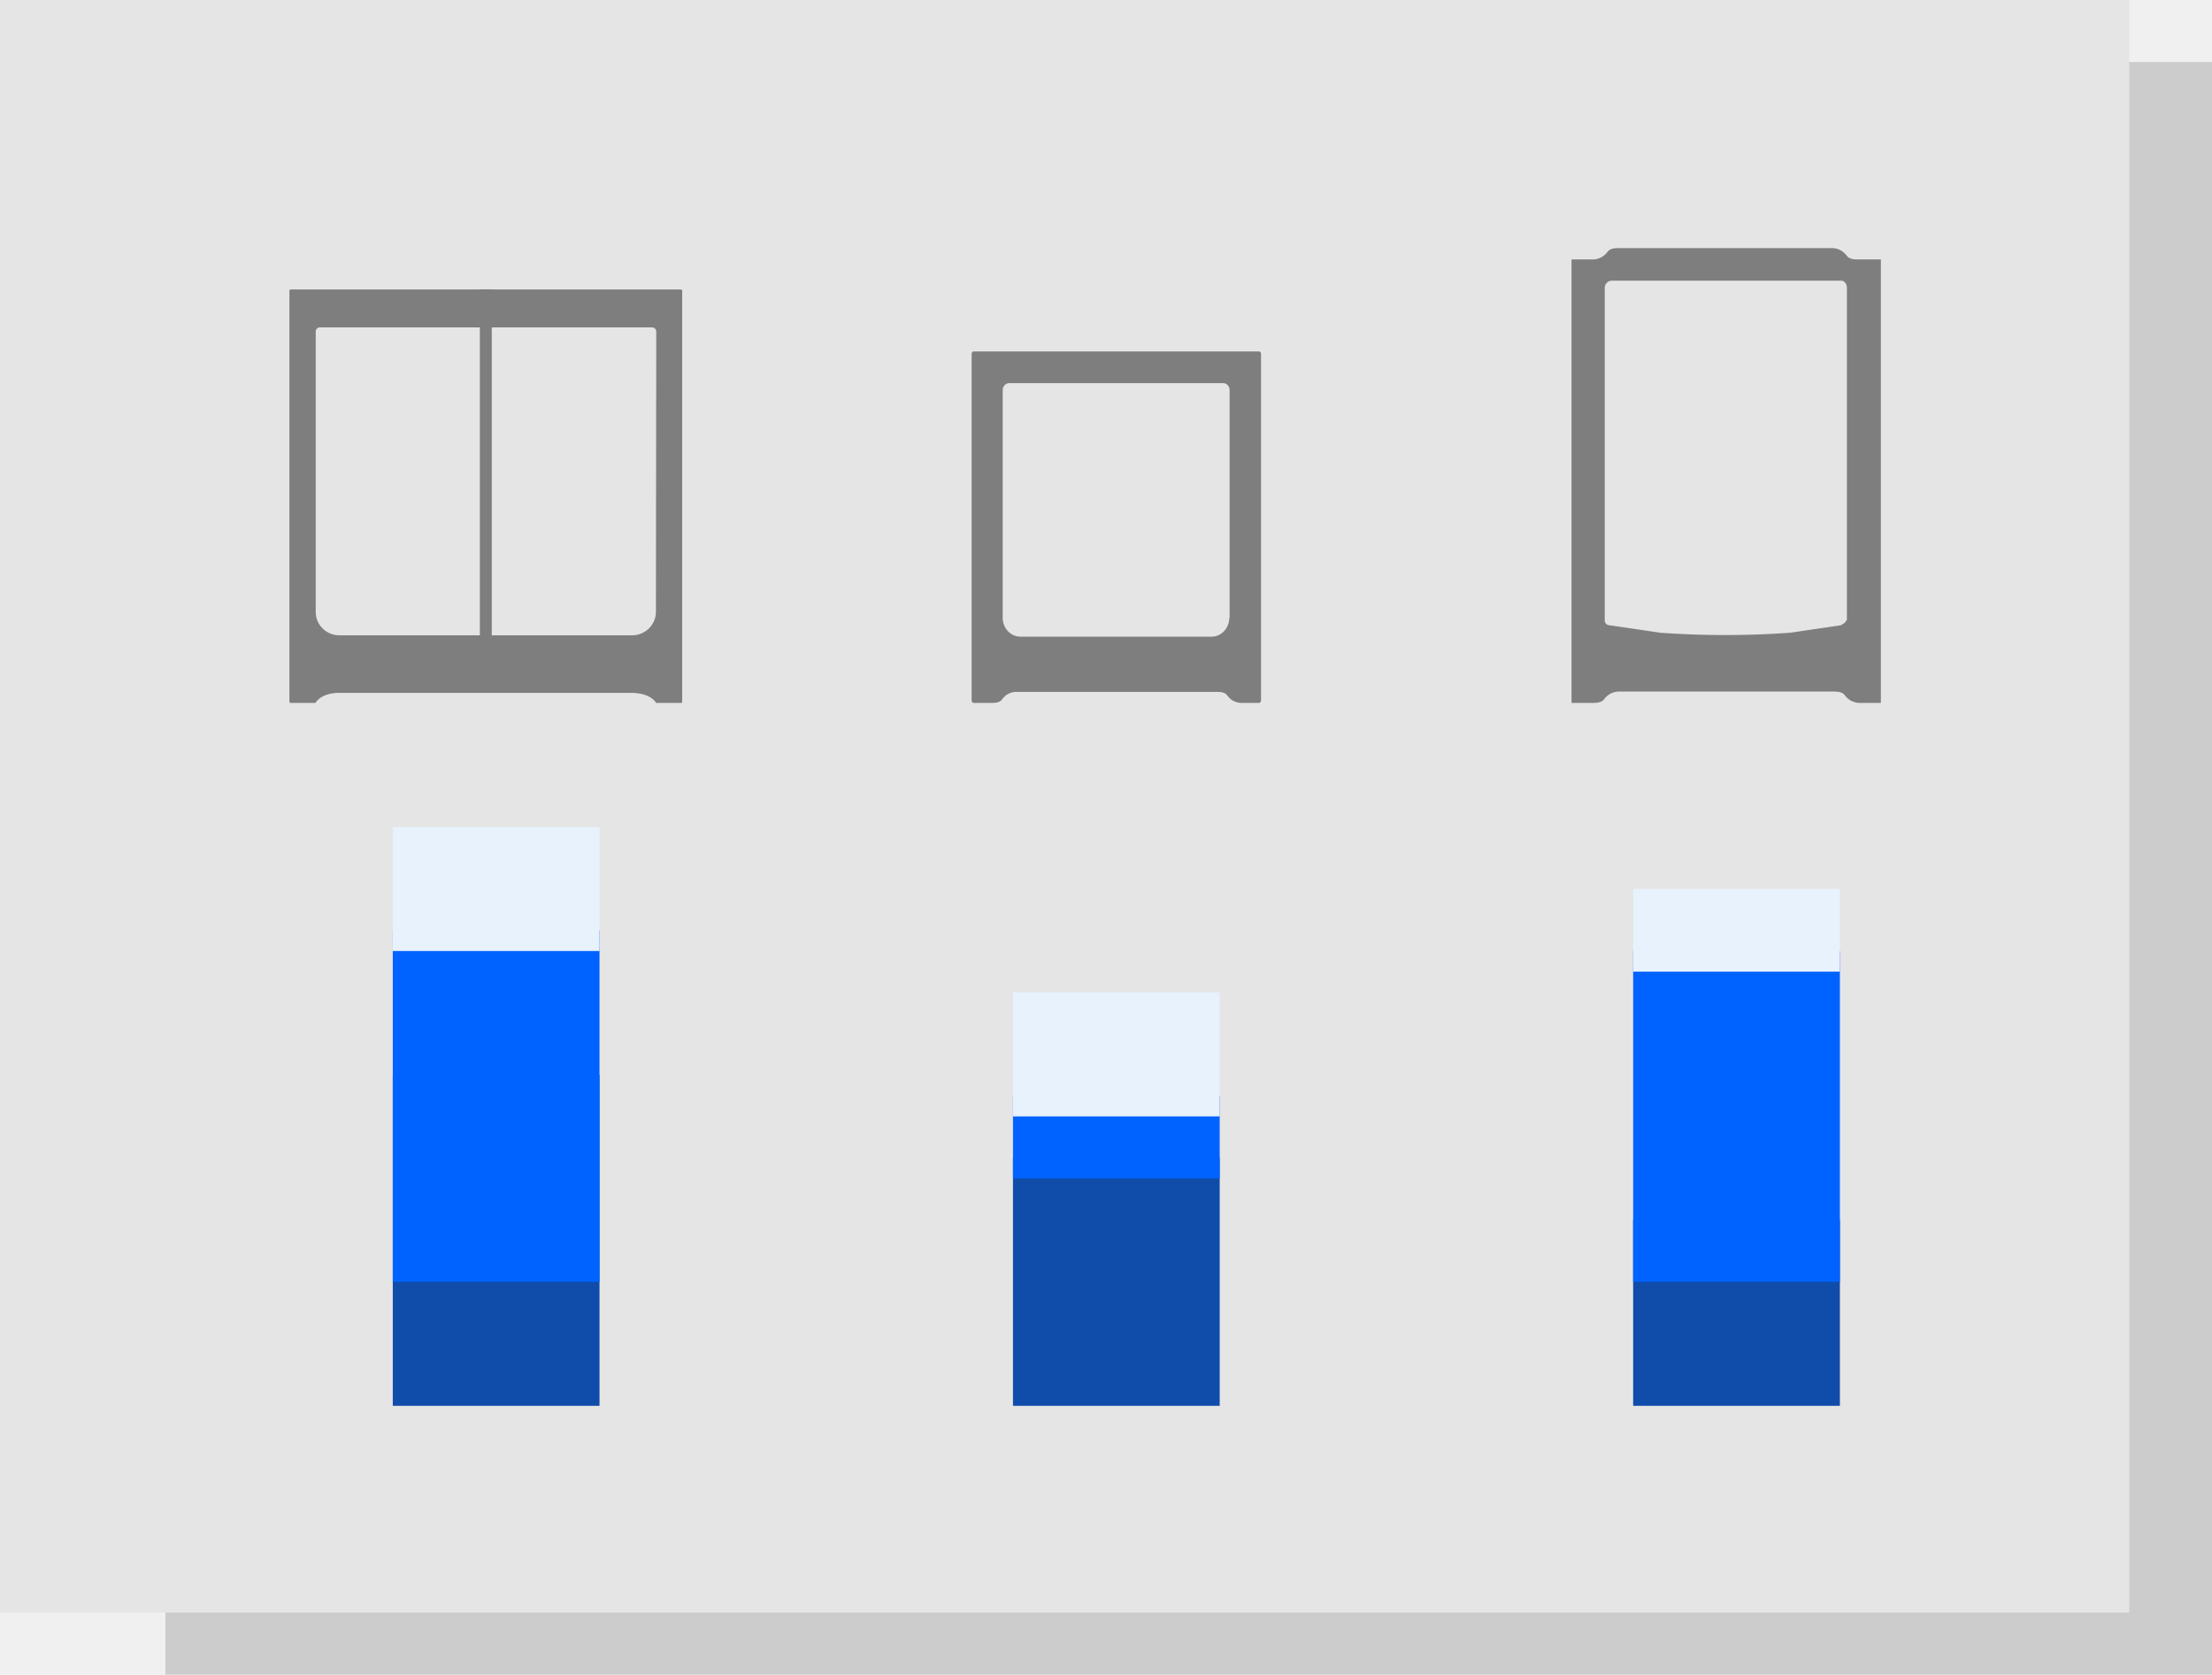
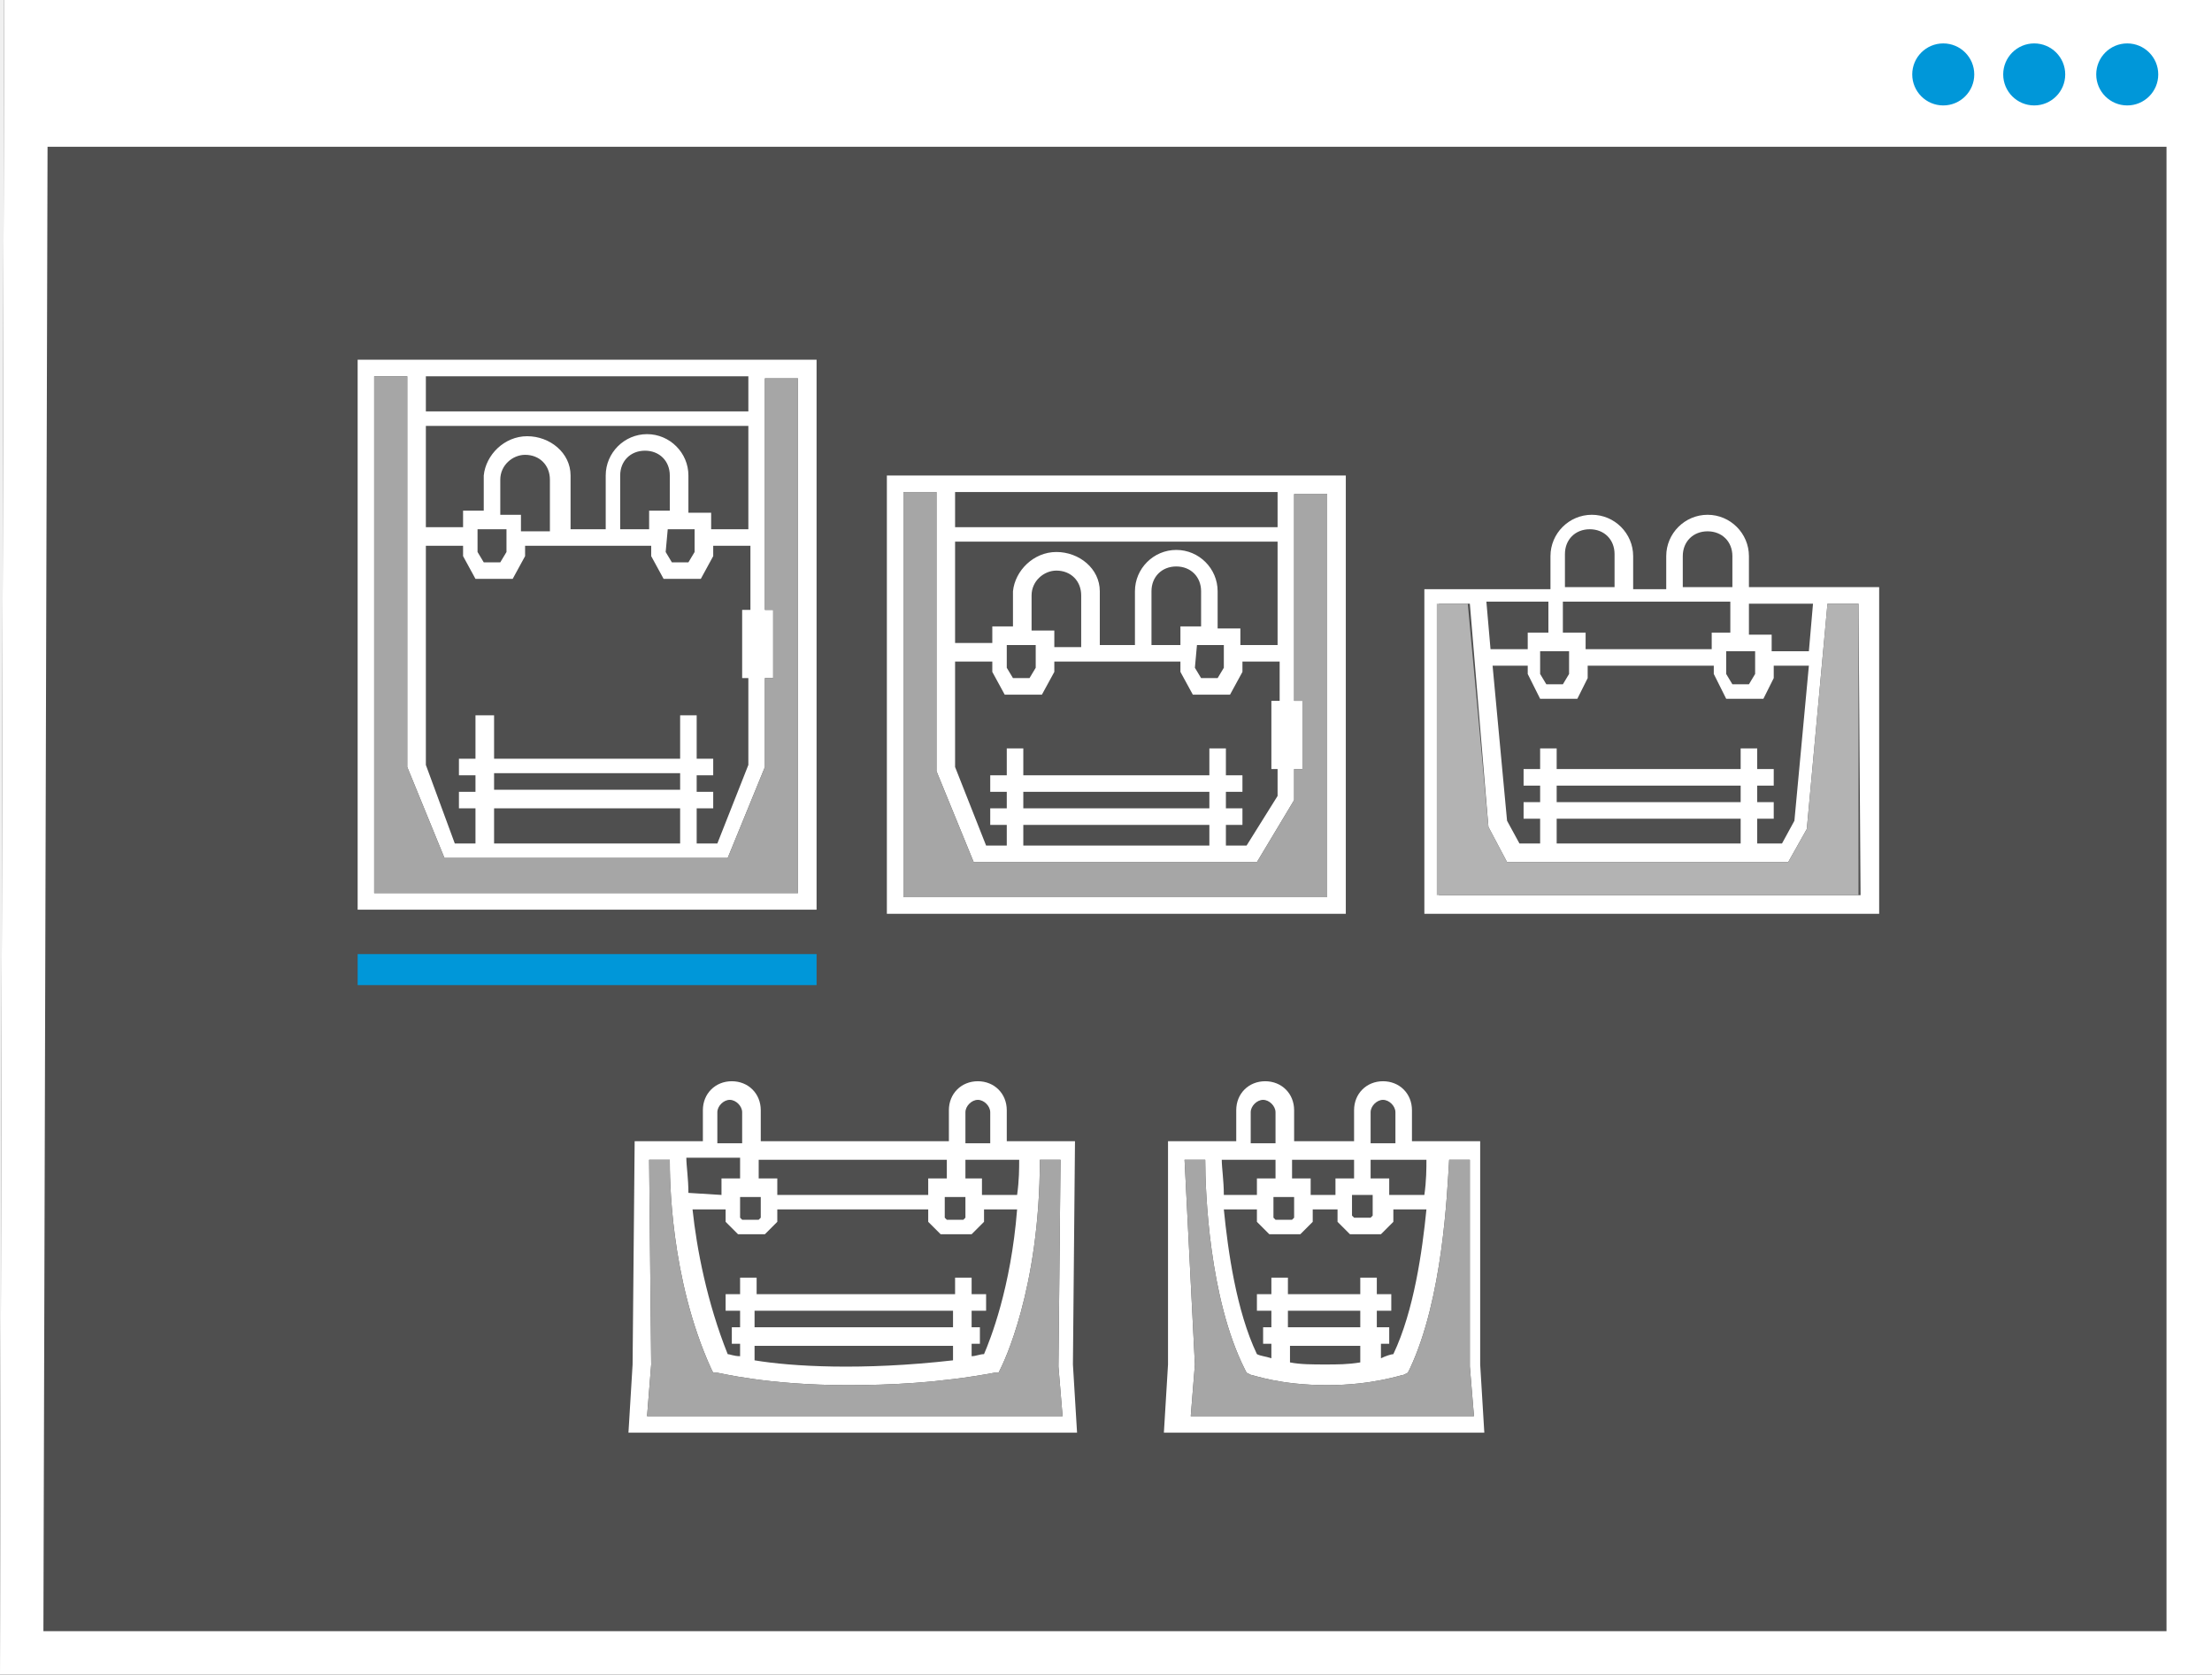
- <svg xmlns="http://www.w3.org/2000/svg" width="107px" height="81px" viewBox="0 0 107 81" version="1.1">
-   <g id="0419-data-collection-update" stroke="none" stroke-width="1" fill="none" fill-rule="evenodd">
-     <g id="4.-collect-data-updated" transform="translate(-410, -330)">
-       <g id="Machine-types" transform="translate(410, 330)">
-         <rect id="Rectangle-Copy-4" fill="#CCCCCC" x="8" y="3" width="99" height="78" />
-         <rect id="Rectangle-Copy-8" fill="#E5E5E5" x="0" y="0" width="103" height="78" />
-         <rect id="Rectangle-Copy-18" fill="#104CAA" x="19" y="52" width="10" height="16" />
-         <rect id="Rectangle-Copy-21" fill="#0063FF" x="19" y="45" width="10" height="17" />
-         <rect id="Rectangle-Copy-24" fill="#E8F2FC" x="19" y="40" width="10" height="6" />
-         <rect id="Rectangle-Copy-19" fill="#104CAA" x="49" y="56" width="10" height="12" />
-         <rect id="Rectangle-Copy-22" fill="#0063FF" x="49" y="53" width="10" height="4" />
-         <rect id="Rectangle-Copy-25" fill="#E8F2FC" x="49" y="48" width="10" height="6" />
-         <rect id="Rectangle-Copy-20" fill="#104CAA" x="79" y="59" width="10" height="9" />
-         <rect id="Rectangle-Copy-23" fill="#0063FF" x="79" y="46" width="10" height="16" />
-         <rect id="Rectangle-Copy-26" fill="#E8F2FC" x="79" y="43" width="10" height="4" />
-         <g id="UMS5" transform="translate(14, 14)" fill="#7E7E7E" fill-rule="nonzero">
-           <path d="M18.932,0 L0.051,0 L0,0.033 L0,19.967 L0.034,20 L1.255,20 C1.629,19.433 2.545,19.516 2.545,19.516 L16.455,19.516 C16.455,19.516 17.371,19.45 17.745,20 L18.966,20 L19,19.967 L19,0.033 L18.932,0 Z M17.728,15.596 C17.728,16.23 17.202,16.731 16.574,16.731 L2.426,16.731 C1.781,16.731 1.272,16.23 1.272,15.596 L1.272,2.035 C1.272,1.935 1.357,1.835 1.476,1.835 L17.541,1.835 C17.643,1.835 17.745,1.918 17.745,2.035 L17.728,15.596 Z" id="Shape" />
-           <polygon id="Path" points="9.212 0 9.788 0 9.788 17.647 9.212 17.647" />
-         </g>
-         <g id="UM3" transform="translate(47, 17)" fill="#7E7E7E" fill-rule="nonzero">
-           <path d="M13.9,0 L0.1,0 C0.05,0 0,0.053 0,0.107 L0,16.893 C0,16.947 0.05,17 0.1,17 L1.002,17 C1.203,17 1.403,16.964 1.504,16.786 L1.604,16.68 C1.737,16.555 1.921,16.484 2.105,16.466 L11.895,16.466 C12.095,16.466 12.296,16.502 12.396,16.68 L12.496,16.786 C12.63,16.911 12.814,16.982 12.998,17 L13.9,17 C13.95,17 14,16.947 14,16.893 L14,0.107 C14,0.053 13.95,0 13.9,0 Z M12.463,12.888 C12.463,13.386 12.079,13.796 11.611,13.796 L2.356,13.796 C1.888,13.796 1.504,13.386 1.504,12.888 L1.504,1.869 C1.504,1.691 1.637,1.531 1.821,1.531 L12.162,1.531 C12.329,1.531 12.48,1.673 12.48,1.869 L12.48,12.888 L12.463,12.888 Z" id="Shape" />
-         </g>
-         <g id="UM2e" transform="translate(76, 12)" fill="#7E7E7E" fill-rule="nonzero">
-           <path d="M13.839,0.55 C13.625,0.55 13.411,0.513 13.304,0.33 L13.196,0.22 C13.046,0.088 12.858,0.01 12.661,0 L2.268,0 C2.054,0 1.839,0.037 1.732,0.22 L1.625,0.33 C1.475,0.462 1.287,0.54 1.089,0.55 L0.018,0.55 L0.018,22 L1.089,22 C1.304,22 1.518,21.963 1.625,21.78 L1.732,21.67 C1.882,21.538 2.07,21.46 2.268,21.45 L12.732,21.45 C12.946,21.45 13.161,21.487 13.268,21.67 L13.375,21.78 C13.525,21.912 13.713,21.99 13.911,22 L14.982,22 L14.982,0.55 L13.839,0.55 Z M13.304,18.022 C13.268,18.132 13.161,18.168 13.054,18.242 L10.571,18.608 C8.446,18.755 6.429,18.755 4.321,18.608 L1.839,18.242 C1.732,18.242 1.625,18.132 1.625,18.022 L1.625,1.907 C1.625,1.76 1.768,1.577 1.946,1.577 L13.089,1.577 C13.196,1.577 13.339,1.723 13.339,1.907 L13.339,18.003 L13.304,18.003 L13.304,18.022 Z" id="Shape" />
-         </g>
+ <svg xmlns="http://www.w3.org/2000/svg" version="1.1" id="Capa_1" x="0px" y="0px" viewBox="0 0 107 81" style="enable-background:new 0 0 107 81;" xml:space="preserve">
+   <style type="text/css">
+ 	.st0{fill:#4F4F4F;}
+ 	.st1{fill:none;stroke:#FFFFFF;stroke-width:2;stroke-miterlimit:10;}
+ 	.st2{fill:none;stroke:#FFFFFF;stroke-width:2.137;stroke-miterlimit:10;}
+ 	.st3{fill:#FFFFFF;}
+ 	.st4{fill:#A6A6A6;}
+ 	.st5{fill:#0097D9;}
+ 	.st6{fill:#B3B3B3;}
+ 	.st7{fill:none;stroke:#0097D9;stroke-width:1.5;stroke-miterlimit:10;}
+ </style>
+   <g>
+     <polygon class="st0" points="0,81 0.2,0 107,0 107,81  " />
+     <path class="st1" d="M104.4,11.9" />
+     <path class="st2" d="M104.4,12.6" />
+     <path class="st3" d="M0.2,0L0,81h107V0H0.2z M2.1,78.9L2.3,7.1h102.5v71.8H2.1z" />
+     <g>
+       <path class="st3" d="M71.8,69.3L71.6,66V55.2h-3.3v-1.5c0-0.8-0.6-1.4-1.4-1.4s-1.4,0.6-1.4,1.4v1.5h-2.9v-1.5    c0-0.8-0.6-1.4-1.4-1.4c-0.8,0-1.4,0.6-1.4,1.4v1.5h-3.3l0,10.8l-0.2,3.3H71.8z M66.6,64.2v-0.8h0.7v-0.8h-0.7v-0.8h-0.8v0.8h-3.5    v-0.8h-0.8v0.8h-0.7v0.8h0.7v0.8h-0.4V65h0.4v0.7c-0.3-0.1-0.5-0.1-0.7-0.2c-1-2.1-1.4-5-1.6-7h1.6v0.6l0.6,0.6h1.5l0.6-0.6v-0.6    h1.2v0.6l0.6,0.6h1.5l0.6-0.6v-0.6H69c-0.2,2-0.6,4.9-1.6,7c-0.1,0-0.4,0.1-0.6,0.2V65h0.4v-0.8H66.6z M62.3,64.2v-0.8h3.5v0.8    H62.3z M65.8,65.1v0.8C65.2,66,64.7,66,64.1,66s-1.2,0-1.7-0.1v-0.8H65.8z M62.6,57.9v1L62.5,59h-0.8l-0.1-0.1v-1H62.6z     M66.4,57.8v1l-0.1,0.1h-0.8l-0.1-0.1v-1H66.4z M66.3,53.8c0-0.3,0.3-0.6,0.6-0.6c0.3,0,0.6,0.3,0.6,0.6v1.5h-1.2V53.8z M69,56.1    c0,0.4,0,1-0.1,1.7l0,0h-1.7V57h-0.9v-0.9H69z M65.5,56.1V57h-0.9v0.8h-1.2V57h-0.9v-0.9H65.5z M60.5,53.8c0-0.3,0.3-0.6,0.6-0.6    s0.6,0.3,0.6,0.6v1.5h-1.2L60.5,53.8z M61.7,56.1V57h-0.9v0.8h-1.6l0,0c0-0.7-0.1-1.3-0.1-1.7H61.7z M57.3,56.1h1    c0,1.6,0.2,6.7,1.9,10.1l0.1,0.2l0.2,0.1c0.1,0,1.4,0.5,3.7,0.5c2.2,0,3.6-0.5,3.7-0.5l0.2-0.1l0.1-0.2c1.6-3.4,1.8-8.5,1.9-10.1    h1v10l0.2,2.4H57.6l0.2-2.5L57.3,56.1z" />
+       <path class="st3" d="M52.1,69.3L51.9,66L52,55.2h-3.3v-1.5c0-0.8-0.6-1.4-1.4-1.4c-0.8,0-1.4,0.6-1.4,1.4v1.5h-9.1v-1.5    c0-0.8-0.6-1.4-1.4-1.4c-0.8,0-1.4,0.6-1.4,1.4v1.5h-3.3L30.6,66l-0.2,3.3H52.1z M46.1,64.2h-9.6v-0.8h9.6V64.2z M46.1,65.1v0.7    c-4.4,0.5-7.8,0.3-9.6,0v-0.7H46.1z M47,64.2v-0.8h0.7v-0.8H47v-0.8h-0.8v0.8h-9.6v-0.8h-0.8v0.8h-0.7v0.8h0.7v0.8h-0.4V65h0.4    v0.6c-0.3,0-0.5-0.1-0.6-0.1c-1-2.5-1.5-5.1-1.7-7h1.6v0.6l0.6,0.6H37l0.6-0.6v-0.6h7.3v0.6l0.6,0.6H47l0.6-0.6v-0.6h1.6    c-0.3,3.8-1.3,6.3-1.6,7c-0.2,0-0.4,0.1-0.6,0.1V65h0.4v-0.8H47z M46.7,57v-0.9h2.6c0,0.4,0,1-0.1,1.7l0,0h-1.7V57H46.7z     M46.7,57.9v1L46.6,59h-0.8l-0.1-0.1v-1H46.7z M45.8,57h-0.9v0.8h-7.3V57h-0.9v-0.9h9.1C45.8,56.1,45.8,57,45.8,57z M33.3,57.7    c0-0.7-0.1-1.3-0.1-1.7h2.6v1h-0.9v0.8L33.3,57.7L33.3,57.7z M35.8,57.9h1v1L36.7,59h-0.8l-0.1-0.1C35.8,58.9,35.8,57.9,35.8,57.9    z M46.7,53.8c0-0.3,0.3-0.6,0.6-0.6s0.6,0.3,0.6,0.6v1.5h-1.2C46.7,55.3,46.7,53.8,46.7,53.8z M34.7,53.8c0-0.3,0.3-0.6,0.6-0.6    s0.6,0.3,0.6,0.6v1.5h-1.2C34.7,55.3,34.7,53.8,34.7,53.8z M31.4,56.1h1c0,0.8,0,5.7,2,10.1l0.1,0.2h0.2c0.1,0,2.4,0.6,6.3,0.6    c2,0,4.4-0.1,7.1-0.6h0.2l0.1-0.2c0.1-0.2,1.9-3.8,1.9-10.1l0,0h1l-0.1,10l0.2,2.4H31.3l0.2-2.5L31.4,56.1z" />
+     </g>
+     <path class="st3" d="M42.9,23v21.2h22.2V23H42.9z M61.8,37.2v1.3l-1.5,2.4h-1v-1h0.8v-0.8h-0.8v-0.8h0.8v-0.8h-0.8v-1.3h-0.8v1.3   h-9v-1.3h-0.8v1.3h-0.8v0.8h0.8v0.8h-0.8v0.8h0.8v1h-1l-1.5-3.8V32H48v0.5l0.6,1.1h1.8l0.6-1.1V32h6.1v0.5l0.6,1.1h1.8l0.6-1.1V32   h1.8v1.9h-0.4v3.3H61.8z M58.5,39.9v1h-9v-1H58.5z M49.5,39.1v-0.8h9v0.8H49.5z M61.8,31.2H60v-0.8h-1.1v-1.8l0,0c0-1.1-0.9-2-2-2   s-2,0.9-2,2v2.6h-1.7v-2.6l0,0c0-1.1-1-1.9-2.1-1.9s-2,0.9-2.1,1.9l0,0v1.7h-1v0.8h-1.8v-4.9h15.6C61.8,26.2,61.8,31.2,61.8,31.2z    M57.1,30.4v0.8h-1.4v-2.6c0-0.7,0.5-1.2,1.2-1.2s1.2,0.5,1.2,1.2v1.7h-1V30.4z M57.9,31.2h1.3v1.1l-0.3,0.5h-0.8l-0.3-0.5   L57.9,31.2L57.9,31.2z M49.9,30.4v-1.6c0-0.7,0.6-1.2,1.2-1.2c0.7,0,1.2,0.5,1.2,1.2v2.5H51v-0.8h-1.1V30.4z M50.1,31.2v1.1   l-0.3,0.5H49l-0.3-0.5v-1.1C48.7,31.2,50.1,31.2,50.1,31.2z M61.8,25.5H46.2v-1.7h15.6C61.8,23.8,61.8,25.5,61.8,25.5z M64.3,43.4   H43.7V23.8h1.6v13.5l1.8,4.4h13.7l1.8-3v-1.5H63v-3.3h-0.4v-10h1.6v19.5H64.3z" />
+     <path class="st3" d="M17.3,17.4V44h22.2V17.4H17.3z M36.2,32.8V37l-1.5,3.8h-1v-1.7h0.8v-0.8h-0.8v-0.8h0.8v-0.8h-0.8v-2.1h-0.8   v2.1h-9v-2.1H23v2.1h-0.8v0.8H23v0.8h-0.8v0.8H23v1.7h-1L20.6,37V26.4h1.8v0.5L23,28h1.8l0.6-1.1v-0.5h6.1v0.5l0.6,1.1h1.8l0.6-1.1   v-0.5h1.8v3.1h-0.4v3.3H36.2z M32.9,39.1v1.7h-9v-1.7H32.9z M23.9,38.2v-0.8h9v0.8H23.9z M36.2,25.6h-1.8v-0.8h-1.1V23l0,0   c0-1.1-0.9-2-2-2c-1.1,0-2,0.9-2,2v2.6h-1.7V23l0,0c0-1.1-1-1.9-2.1-1.9s-2,0.9-2.1,1.9l0,0v1.7h-1v0.8h-1.8v-4.9h15.6   C36.2,20.6,36.2,25.6,36.2,25.6z M31.4,24.8v0.8H30V23c0-0.7,0.5-1.2,1.2-1.2s1.2,0.5,1.2,1.2v1.7h-1V24.8z M32.3,25.6h1.3v1.1   l-0.3,0.5h-0.8l-0.3-0.5L32.3,25.6L32.3,25.6z M24.2,24.8v-1.6c0-0.7,0.6-1.2,1.2-1.2c0.7,0,1.2,0.5,1.2,1.2v2.5h-1.4v-0.8h-1V24.8   z M24.5,25.6v1.1l-0.3,0.5h-0.8l-0.3-0.5v-1.1H24.5z M36.2,19.9H20.6v-1.7h15.6V19.9z M38.7,43.2H18.1v-25h1.6v18.9l1.8,4.4h13.7   l1.8-4.4v-4.3h0.4v-3.3H37V18.3h1.6v24.9H38.7z" />
+     <g>
+       <g>
+         <path class="st4" d="M38.7,43.2H18.1v-25h1.6v18.9l1.8,4.4h13.7l1.8-4.4v-4.3h0.4v-3.3H37V18.3h1.6v24.9H38.7z" />
      </g>
    </g>
+     <path class="st3" d="M84.6,28.4v-1.5c0-1.1-0.9-2-2-2s-2,0.9-2,2l0,0v1.6H79v-1.6l0,0c0-1.1-0.9-2-2-2s-2,0.9-2,2v1.6h-6.1v15.7h22   V28.4H84.6z M84.2,39.6v1.2h-8.9v-1.2H84.2z M75.3,38.8V38h8.9v0.8H75.3z M85,39.6h0.8v-0.8H85V38h0.8v-0.8H85v-1h-0.8v1h-8.9v-1   h-0.8v1h-0.8V38h0.8v0.8h-0.8v0.8h0.8v1.2h-1l-0.6-1.1l-0.7-7.5h1.7v0.4l0.6,1.2h1.8l0.5-1v-0.6h6.1v0.4l0.6,1.2h1.8l0.5-1v-0.6   h1.7l-0.7,7.5l-0.6,1.1H85V39.6z M84.9,31.5v1.1l-0.3,0.5h-0.8l-0.3-0.5v-1.1C83.5,31.5,84.9,31.5,84.9,31.5z M82.8,30.6v0.8h-6.1   v-0.8h-1.1v-1.5h8.1v1.5H82.8z M75.9,31.5v1.1l-0.3,0.5h-0.8l-0.3-0.5v-1.1C74.5,31.5,75.9,31.5,75.9,31.5z M87.7,29.2l-0.2,2.3   h-1.8v-0.8h-1.1v-1.5H87.7z M81.4,26.9c0-0.7,0.5-1.2,1.2-1.2s1.2,0.5,1.2,1.2v1.5h-2.4C81.4,28.4,81.4,26.9,81.4,26.9z M75.7,26.8   c0-0.7,0.5-1.2,1.2-1.2s1.2,0.5,1.2,1.2l0,0v1.6h-2.4C75.7,28.4,75.7,26.8,75.7,26.8z M74.9,30.6h-1v0.8h-1.8l-0.2-2.3h3V30.6z    M90,43.3H69.6V29.2h1.5L72,40l0.9,1.7h13.6l0.9-1.6l1-10.9h1.5L90,43.3L90,43.3z" />
+     <circle class="st5" cx="102.9" cy="3.6" r="1.5" />
+     <circle class="st5" cx="98.4" cy="3.6" r="1.5" />
+     <circle class="st5" cx="94" cy="3.6" r="1.5" />
+     <g>
+       <g>
+         <path class="st4" d="M64.3,43.4H43.7V23.8h1.6v13.5l1.8,4.4h13.7l1.8-3v-1.5H63v-3.3h-0.4v-10h1.6v19.5H64.3z" />
+       </g>
+     </g>
+     <path class="st6" d="M89.9,43.3H69.5V29.2H71L72,40l0.9,1.7h13.6l0.9-1.6l1-10.9h1.5V43.3z" />
+     <g>
+       <g>
+         <path class="st4" d="M57.3,56.1h1c0,1.6,0.2,6.7,1.9,10.1l0.1,0.2l0.2,0.1c0.1,0,1.4,0.5,3.7,0.5c2.2,0,3.6-0.5,3.7-0.5l0.2-0.1     l0.1-0.2c1.6-3.4,1.8-8.5,1.9-10.1h1v10l0.2,2.4H57.6l0.2-2.5L57.3,56.1z" />
+         <path class="st4" d="M31.4,56.1h1c0,0.8,0,5.7,2,10.1l0.1,0.2h0.2c0.1,0,2.4,0.6,6.3,0.6c2,0,4.4-0.1,7.1-0.6h0.2l0.1-0.2     c0.1-0.2,1.9-3.8,1.9-10.1l0,0h1l-0.1,10l0.2,2.4H31.3l0.2-2.5L31.4,56.1z" />
+       </g>
+     </g>
+     <line class="st7" x1="17.3" y1="46.9" x2="39.5" y2="46.9" />
  </g>
</svg>
